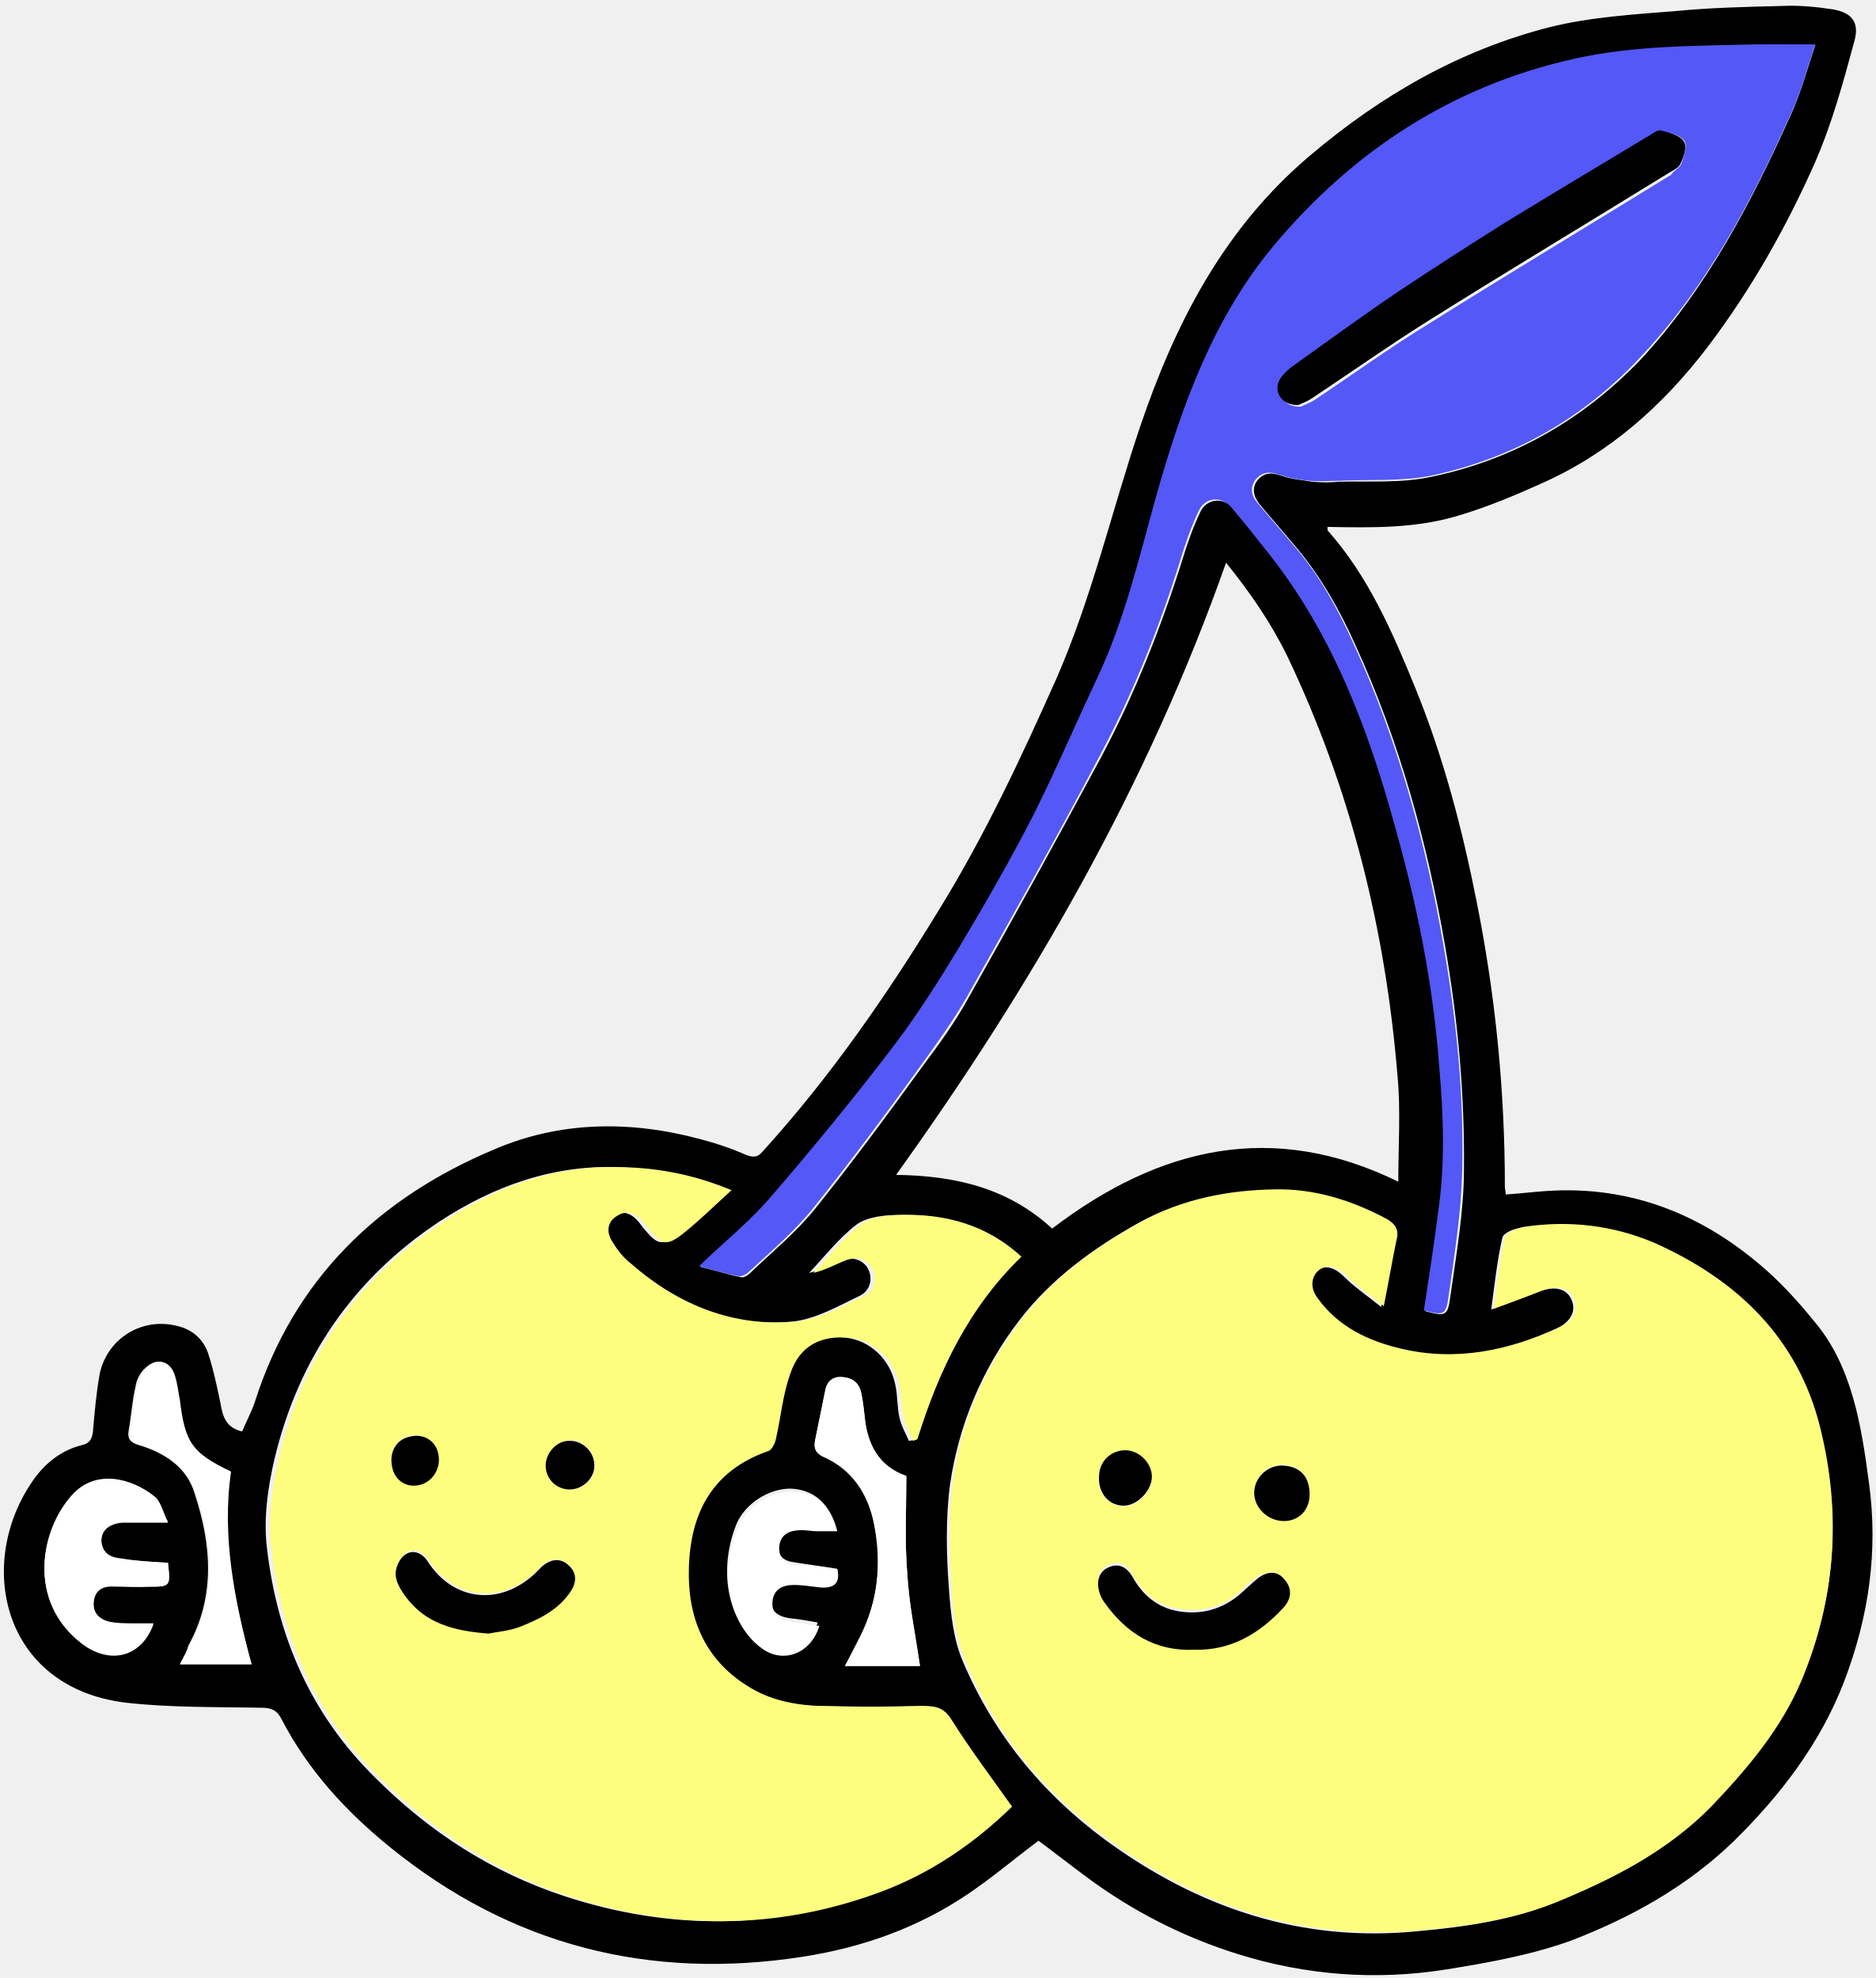
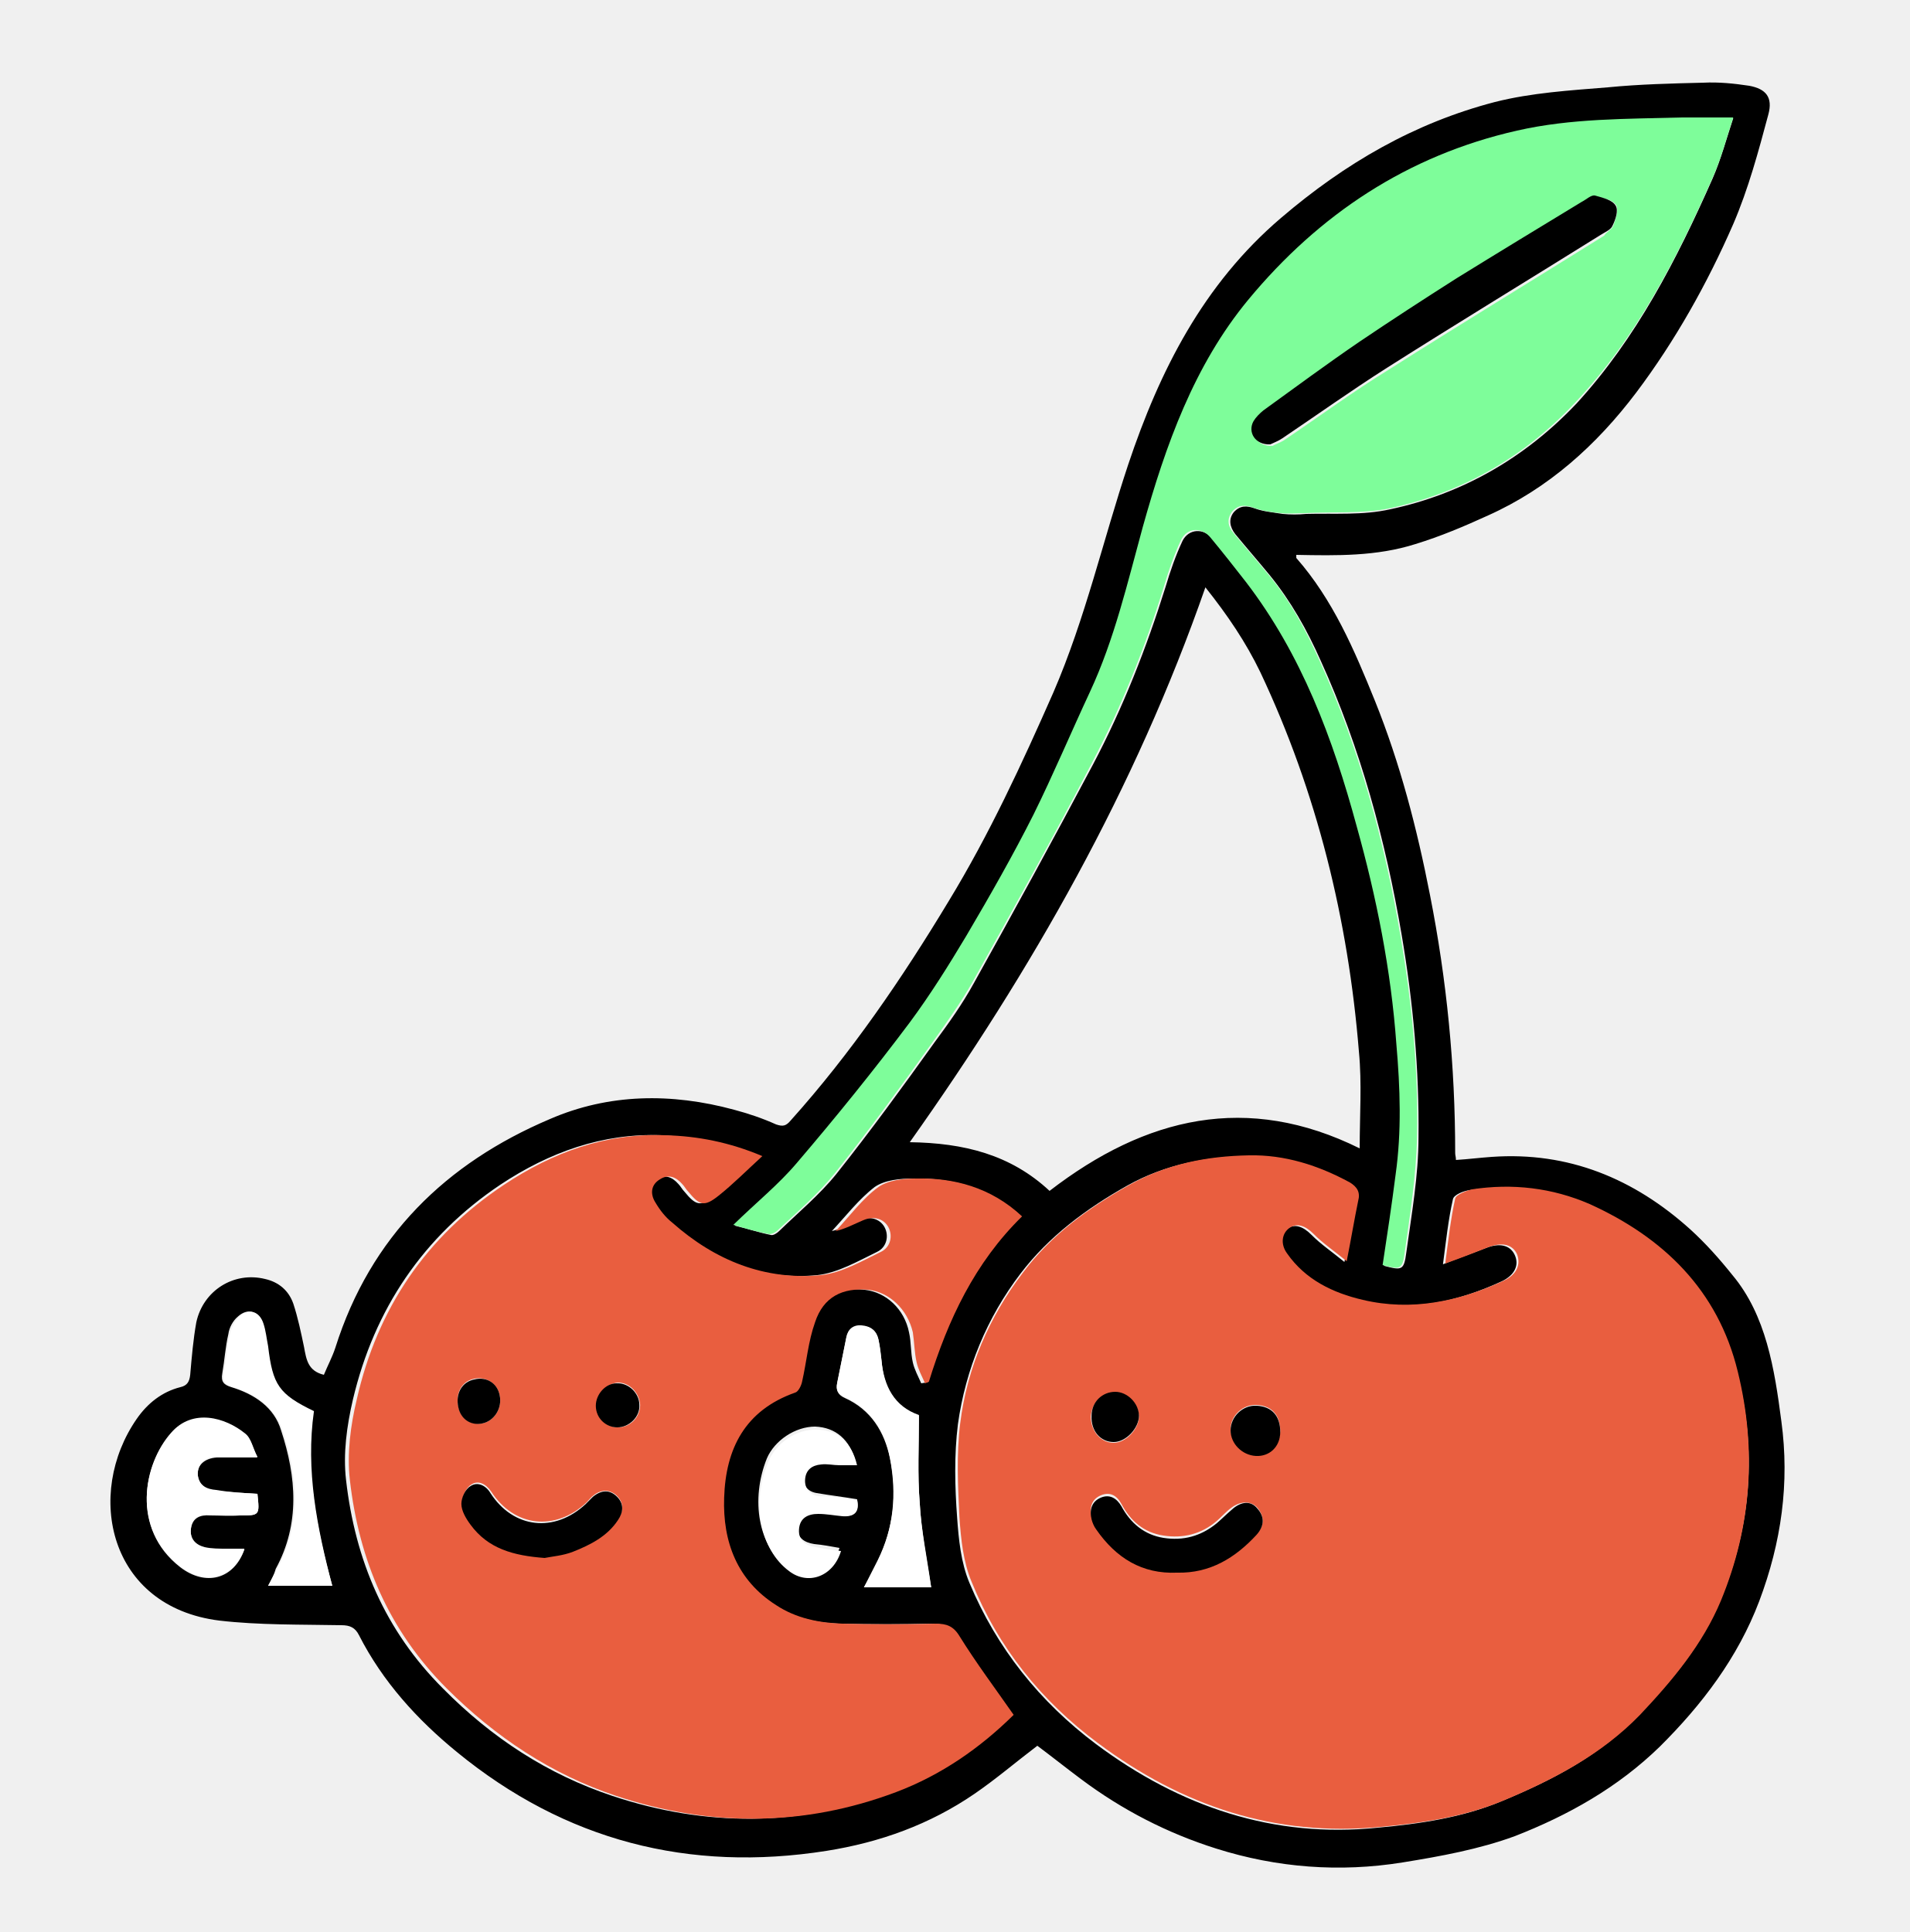
- <svg xmlns="http://www.w3.org/2000/svg" width="110" height="116" viewBox="0 0 110 116" fill="none">
-   <path d="M109.6 86.95C110.15 90.95 109.6 94.8 108.15 98.6C106.75 102.25 104.4 105.3 101.65 108C98.9 110.65 95.65 112.45 92.15 113.8C89.8 114.65 87.3 115.1 84.8 115.5C80.7 116.15 76.6 115.85 72.6 114.6C69.4 113.6 66.45 112.1 63.75 110.1C62.8 109.4 61.85 108.65 60.9 107.95C59.5 109 58.2 110.1 56.8 111.05C53.85 113.05 50.6 114.2 47.1 114.75C38.1 116.15 30 114.1 22.9 108.35C20.3 106.25 18.05 103.8 16.5 100.8C16.25 100.3 15.9 100.15 15.35 100.15C12.7 100.1 9.95 100.15 7.35 99.85C0.1 98.95 -1.45 91.65 1.95 86.8C2.65 85.8 3.6 85.05 4.8 84.75C5.25 84.65 5.4 84.4 5.45 83.95C5.55 82.8 5.65 81.65 5.85 80.55C6.3 78.5 8.3 77.25 10.35 77.75C11.25 77.95 11.9 78.5 12.2 79.35C12.5 80.25 12.7 81.2 12.9 82.15C13.05 82.95 13.15 83.7 14.2 83.95C14.45 83.35 14.75 82.8 14.95 82.2C17.25 75 22.2 70.25 29 67.4C32.85 65.75 36.95 65.7 41.05 66.8C42 67.05 42.9 67.35 43.8 67.75C44.25 67.9 44.45 67.85 44.75 67.5C48.7 63.15 52.05 58.3 55.1 53.3C57.75 49 59.9 44.4 61.95 39.8C64.05 35 65.2 29.95 66.85 25.05C68.9 19 71.75 13.4 76.85 9.1C81.05 5.55 85.6 2.95 90.85 1.6C93.25 1 95.75 0.85 98.25 0.65C100.3 0.45 102.4 0.4 104.5 0.35C105.5 0.3 106.5 0.4 107.5 0.55C108.6 0.75 109.05 1.3 108.75 2.4C108.1 4.8 107.45 7.2 106.45 9.5C104.75 13.35 102.65 17.05 100.1 20.4C97.5 23.8 94.35 26.6 90.4 28.35C88.85 29.05 87.3 29.7 85.65 30.2C83.1 31 80.5 30.95 77.85 30.9C77.85 30.95 77.85 31.05 77.85 31.1C80.25 33.8 81.65 37.05 83 40.35C84.65 44.4 85.75 48.6 86.6 52.9C87.7 58.4 88.25 63.95 88.25 69.6C88.25 69.75 88.3 69.85 88.3 70.05C89.1 70 89.9 69.9 90.65 69.85C95.65 69.5 99.95 71.25 103.65 74.55C104.65 75.45 105.55 76.45 106.4 77.5C108.6 80.1 109.15 83.55 109.6 86.95ZM105.6 98.55C107.65 93.75 108 88.8 106.7 83.75C105.4 78.45 101.8 75.05 96.9 72.95C94.4 71.9 91.85 71.6 89.2 72C88.8 72.05 88.15 72.3 88.1 72.6C87.8 73.9 87.65 75.3 87.45 76.8C88.45 76.4 89.35 76.1 90.25 75.75C91.15 75.4 91.85 75.55 92.15 76.2C92.45 76.85 92.15 77.5 91.3 77.9C88.35 79.25 85.3 79.9 82.05 79.15C80.1 78.7 78.3 77.85 77.1 76.15C76.65 75.5 76.75 74.85 77.25 74.5C77.75 74.15 78.3 74.35 78.85 74.9C79.45 75.5 80.2 76 81 76.65C81.3 75.15 81.55 73.95 81.75 72.75C81.85 72.2 81.7 71.85 81.2 71.55C79.15 70.45 76.95 69.75 74.6 69.8C71.9 69.85 69.25 70.35 66.8 71.7C64.1 73.2 61.65 75 59.8 77.4C57.6 80.25 56.2 83.6 55.7 87.15C55.45 89.15 55.5 91.2 55.65 93.2C55.75 94.6 55.9 96.1 56.45 97.4C58.25 101.65 61.05 105.1 64.75 107.85C70.25 111.9 76.35 113.95 83.2 113.25C85.95 113 88.7 112.6 91.25 111.55C94.55 110.2 97.7 108.6 100.2 106C102.45 103.75 104.4 101.4 105.6 98.55ZM105.1 6.55C105.65 5.3 106 4 106.45 2.65C105.25 2.65 104.2 2.6 103.15 2.65C99.55 2.8 95.95 2.75 92.4 3.5C85.25 5.1 79.45 8.9 74.8 14.45C71.25 18.7 69.4 23.9 67.9 29.15C66.9 32.75 66.05 36.4 64.45 39.8C63.2 42.45 62.1 45.15 60.75 47.75C59.4 50.4 57.9 53.05 56.35 55.6C55.2 57.55 54 59.45 52.65 61.2C50.25 64.3 47.8 67.35 45.25 70.3C44.05 71.7 42.55 72.9 41.1 74.3C41.95 74.5 42.7 74.75 43.45 74.9C43.6 74.95 43.85 74.8 44 74.65C45.25 73.45 46.65 72.3 47.75 70.95C50 68.15 52.1 65.3 54.2 62.4C55.1 61.2 56 59.95 56.75 58.6C59.4 53.9 62 49.2 64.55 44.45C66.5 40.8 68.05 36.9 69.3 32.95C69.6 31.95 69.95 30.95 70.4 30C70.8 29.2 71.8 29.15 72.35 29.85C73.1 30.8 73.9 31.75 74.65 32.7C78.3 37.4 80.35 42.85 81.9 48.5C83.15 53.1 84.15 57.8 84.5 62.6C84.7 65.4 84.8 68.2 84.45 71.05C84.2 73 83.9 74.95 83.6 76.9C84.75 77.2 84.9 77.2 85.05 76.05C85.4 73.55 85.85 71.05 85.85 68.6C85.9 64.2 85.5 59.85 84.75 55.5C83.7 49.4 82.05 43.4 79.45 37.75C78.55 35.75 77.5 33.9 76.1 32.2C75.35 31.3 74.6 30.45 73.85 29.55C73.5 29.1 73.4 28.6 73.75 28.15C74.15 27.7 74.6 27.7 75.15 27.9C75.7 28.1 76.35 28.15 76.95 28.25C77.45 28.3 78 28.3 78.5 28.25C80.35 28.2 82.2 28.35 84 27.95C88.75 26.95 92.85 24.6 96.2 21.1C100.1 16.9 102.75 11.8 105.1 6.55ZM82 69.3C82 67.15 82.15 65.1 81.95 63.05C81.25 54.5 79.2 46.25 75.5 38.5C74.55 36.55 73.35 34.8 71.9 33C67.3 46.05 60.55 57.75 52.55 68.9C56.1 68.95 59.15 69.7 61.7 72.05C68 67.25 74.65 65.7 82 69.3ZM53.75 84.4C55 80.4 56.75 76.65 59.85 73.7C57.8 71.85 55.35 71.2 52.75 71.25C51.9 71.25 50.9 71.35 50.25 71.8C49.2 72.6 48.35 73.7 47.45 74.65C48.1 74.5 48.65 74.2 49.25 73.95C49.9 73.65 50.6 73.85 50.9 74.4C51.2 74.95 51.05 75.7 50.4 76C49.15 76.6 47.85 77.35 46.5 77.5C42.8 77.85 39.55 76.55 36.75 74.1C36.35 73.75 35.95 73.3 35.65 72.8C35.3 72.25 35.35 71.7 35.95 71.3C36.5 70.95 37 71.15 37.4 71.6C37.55 71.75 37.65 71.95 37.8 72.1C38.55 73 38.85 73.1 39.8 72.35C40.75 71.6 41.6 70.75 42.65 69.8C40.5 68.95 38.4 68.55 36.3 68.45C32.45 68.3 28.95 69.55 25.75 71.65C20.7 75 17.5 79.7 16.1 85.55C15.7 87.25 15.45 89.05 15.65 90.75C16.25 95.95 18.2 100.5 22 104.25C25.2 107.45 28.85 109.8 33.1 111.2C39.2 113.2 45.35 113.2 51.4 110.95C54.35 109.85 56.9 108.1 59.1 105.95C57.9 104.25 56.65 102.6 55.55 100.85C55.15 100.2 54.7 100.05 54 100.05C51.95 100.1 49.95 100.1 47.9 100.05C46.4 100 44.9 99.65 43.55 98.85C41 97.25 40.1 94.75 40.15 91.9C40.25 88.75 41.5 86.25 44.8 85.1C45 85.05 45.2 84.65 45.25 84.4C45.55 83.1 45.65 81.8 46.1 80.55C46.7 78.9 47.95 78.25 49.6 78.45C51 78.6 52.2 79.7 52.5 81.2C52.65 81.85 52.6 82.5 52.75 83.15C52.85 83.6 53.1 84.05 53.3 84.5C53.6 84.45 53.7 84.45 53.75 84.4ZM49.55 97.7H53.95C53.7 95.85 53.3 94.05 53.2 92.25C53.05 90.45 53.15 88.6 53.15 86.6C51.5 86.05 50.85 84.75 50.7 83.05C50.65 82.6 50.6 82.15 50.5 81.7C50.4 81.1 50 80.8 49.4 80.8C48.85 80.75 48.5 81.05 48.4 81.55C48.2 82.5 48 83.5 47.8 84.5C47.7 84.95 47.85 85.25 48.3 85.45C50 86.2 50.9 87.65 51.25 89.35C51.7 91.65 51.5 93.9 50.45 96C50.2 96.55 49.9 97.1 49.55 97.7ZM48.15 93.05C48.9 93.15 49.3 92.85 49.1 92C48.2 91.85 47.35 91.75 46.45 91.6C45.85 91.5 45.55 91.1 45.6 90.5C45.65 89.9 46.05 89.6 46.65 89.55C47.05 89.5 47.45 89.6 47.85 89.6C48.25 89.6 48.6 89.6 49 89.6C48.65 88.15 47.7 87.35 46.35 87.3C45.05 87.3 43.7 88.2 43.2 89.35C42.1 92.05 42.65 95.05 44.55 96.45C45.8 97.4 47.45 96.8 47.95 95.15C47.4 95.05 46.85 94.95 46.3 94.9C45.65 94.8 45.15 94.5 45.2 93.75C45.25 93 45.8 92.75 46.45 92.75C47.1 92.9 47.6 93 48.15 93.05ZM10.55 97.6H14.75C13.7 93.85 13 90.15 13.45 86.3C11.15 85.15 10.75 84.6 10.45 82.1C10.4 81.6 10.3 81.15 10.15 80.65C9.9 79.8 9.2 79.6 8.55 80.2C8.25 80.45 8 80.9 7.95 81.3C7.75 82.15 7.7 83 7.55 83.85C7.45 84.4 7.65 84.6 8.15 84.75C9.65 85.2 10.95 86.05 11.4 87.55C12.4 90.55 12.65 93.6 11.05 96.5C10.95 96.85 10.8 97.15 10.55 97.6ZM8.7 93.05C10 93.05 10 93.05 9.85 91.65C8.95 91.6 8.05 91.55 7.15 91.45C6.55 91.4 6.05 91.15 5.95 90.5C5.85 89.85 6.35 89.35 7.2 89.3C8 89.3 8.85 89.3 9.85 89.3C9.55 88.75 9.45 88.1 9.05 87.8C7.75 86.75 5.65 86.2 4.2 87.75C2.4 89.75 1.55 93.9 4.8 96.4C6.45 97.65 8.3 97.2 9 95.25C8.6 95.25 8.2 95.25 7.85 95.25C7.35 95.25 6.85 95.25 6.4 95.15C5.8 95 5.4 94.6 5.5 93.9C5.6 93.2 6.1 93 6.75 93.05C7.4 93.05 8.05 93.1 8.7 93.05Z" fill="black" />
-   <path d="M106.75 83.75C108 88.8 107.65 93.75 105.65 98.55C104.45 101.4 102.45 103.75 100.35 105.95C97.8 108.55 94.65 110.15 91.4 111.5C88.85 112.55 86.1 112.95 83.35 113.2C76.45 113.85 70.4 111.85 64.9 107.8C61.15 105.05 58.35 101.6 56.6 97.35C56.05 96.05 55.9 94.6 55.8 93.15C55.7 91.15 55.6 89.1 55.85 87.1C56.3 83.5 57.75 80.2 59.95 77.35C61.8 74.9 64.25 73.15 66.95 71.65C69.4 70.3 72 69.8 74.75 69.75C77.1 69.7 79.3 70.4 81.35 71.5C81.85 71.8 82.05 72.15 81.9 72.7C81.65 73.9 81.45 75.1 81.15 76.6C80.35 75.95 79.6 75.45 79 74.85C78.45 74.3 77.9 74.1 77.4 74.45C76.9 74.8 76.8 75.5 77.25 76.1C78.45 77.8 80.25 78.65 82.2 79.1C85.4 79.85 88.5 79.2 91.45 77.85C92.3 77.45 92.55 76.8 92.3 76.15C92 75.5 91.3 75.35 90.4 75.7C89.5 76.05 88.6 76.4 87.6 76.75C87.8 75.25 87.95 73.9 88.25 72.55C88.3 72.3 88.95 72.05 89.35 71.95C92 71.55 94.6 71.85 97.05 72.9C101.85 75.05 105.45 78.45 106.75 83.75ZM76.8 87.6C76.8 86.55 76.25 85.95 75.25 85.9C74.35 85.85 73.55 86.6 73.55 87.45C73.55 88.3 74.35 89.1 75.2 89.1C76.1 89.2 76.75 88.55 76.8 87.6ZM75.25 94.25C75.75 93.75 75.8 93.15 75.3 92.55C74.9 92.1 74.2 92.1 73.6 92.55C73.25 92.8 72.95 93.15 72.65 93.4C71.65 94.25 70.45 94.55 69.15 94.35C67.85 94.15 67 93.4 66.4 92.3C66.1 91.75 65.65 91.5 65.05 91.75C64.45 92 64.3 92.55 64.45 93.15C64.5 93.4 64.6 93.6 64.75 93.8C66 95.7 67.75 96.75 70.05 96.6C72.2 96.75 73.9 95.75 75.25 94.25ZM65.9 88.35C66.7 88.35 67.55 87.45 67.55 86.65C67.55 85.85 66.8 85.1 65.95 85.1C65.1 85.1 64.45 85.8 64.4 86.65C64.4 87.6 65.05 88.35 65.9 88.35Z" fill="#FDFD7E" />
-   <path d="M106.45 2.6C106 3.95 105.65 5.3 105.1 6.5C102.75 11.75 100.1 16.85 96.1 21.05C92.75 24.6 88.65 26.9 83.9 27.9C82.15 28.25 80.25 28.1 78.4 28.2C77.9 28.2 77.35 28.25 76.85 28.2C76.25 28.15 75.65 28.05 75.05 27.85C74.5 27.65 74.05 27.65 73.65 28.1C73.3 28.55 73.35 29.05 73.75 29.5C74.5 30.4 75.25 31.25 76 32.15C77.4 33.8 78.45 35.7 79.35 37.7C81.95 43.35 83.6 49.35 84.65 55.45C85.4 59.75 85.85 64.15 85.75 68.55C85.7 71.05 85.3 73.55 84.95 76C84.8 77.15 84.65 77.15 83.5 76.85C83.8 74.9 84.1 72.95 84.35 71C84.75 68.2 84.65 65.4 84.4 62.55C84.05 57.75 83.1 53.05 81.8 48.45C80.25 42.8 78.2 37.35 74.55 32.65C73.8 31.7 73.05 30.75 72.25 29.8C71.7 29.1 70.7 29.1 70.3 29.95C69.85 30.9 69.5 31.9 69.2 32.9C67.95 36.9 66.4 40.75 64.45 44.4C61.95 49.15 59.3 53.85 56.65 58.55C55.9 59.85 55 61.1 54.1 62.35C52 65.25 49.9 68.1 47.65 70.9C46.55 72.25 45.2 73.4 43.9 74.6C43.75 74.75 43.5 74.85 43.35 74.85C42.6 74.7 41.85 74.5 41 74.25C42.5 72.8 43.95 71.65 45.15 70.25C47.7 67.3 50.2 64.25 52.55 61.15C53.9 59.35 55.1 57.45 56.25 55.55C57.8 52.95 59.3 50.35 60.65 47.7C61.95 45.1 63.1 42.4 64.35 39.75C65.95 36.35 66.8 32.7 67.8 29.1C69.3 23.8 71.15 18.65 74.7 14.4C79.35 8.85 85.15 5.05 92.3 3.45C95.85 2.65 99.45 2.7 103.05 2.6C104.2 2.6 105.25 2.6 106.45 2.6ZM98.6 9.6C98.75 9.2 98.95 8.6 98.8 8.3C98.6 7.95 98 7.8 97.55 7.75C97.3 7.7 96.95 7.95 96.7 8.15C93.95 9.8 91.2 11.4 88.5 13.1C86.35 14.4 84.25 15.8 82.15 17.2C80 18.65 77.95 20.15 75.85 21.65C75.6 21.85 75.35 22.05 75.2 22.35C74.8 23.1 75.3 23.9 76.3 23.85C76.45 23.75 76.8 23.65 77.1 23.45C79.35 21.95 81.55 20.35 83.85 18.95C88.55 16 93.3 13.15 98 10.25C98.15 10 98.5 9.85 98.6 9.6Z" fill="#5358F6" />
-   <path d="M98.75 8.3C98.95 8.6 98.75 9.2 98.55 9.6C98.45 9.85 98.1 10 97.85 10.15C93.15 13.05 88.4 15.9 83.7 18.85C81.4 20.3 79.2 21.85 76.95 23.35C76.65 23.55 76.35 23.65 76.15 23.75C75.15 23.8 74.65 22.95 75.05 22.25C75.2 22 75.45 21.75 75.7 21.55C77.8 20.05 79.85 18.55 82 17.1C84.1 15.7 86.2 14.35 88.35 13C91.05 11.35 93.8 9.7 96.55 8.05C96.85 7.9 97.15 7.6 97.4 7.65C97.95 7.8 98.55 7.95 98.75 8.3Z" fill="black" />
-   <path d="M75.25 85.95C76.25 86 76.8 86.6 76.8 87.65C76.8 88.6 76.1 89.25 75.2 89.2C74.3 89.15 73.55 88.4 73.55 87.55C73.55 86.65 74.35 85.9 75.25 85.95Z" fill="black" />
-   <path d="M75.3 92.6C75.8 93.15 75.75 93.75 75.25 94.3C73.85 95.8 72.2 96.8 70.05 96.75C67.75 96.85 66.05 95.8 64.75 93.95C64.6 93.75 64.5 93.5 64.45 93.3C64.3 92.7 64.45 92.15 65.05 91.9C65.65 91.65 66.1 91.95 66.4 92.45C67 93.55 67.9 94.3 69.15 94.5C70.45 94.7 71.6 94.4 72.65 93.55C73 93.25 73.3 92.95 73.6 92.7C74.25 92.1 74.9 92.1 75.3 92.6Z" fill="black" />
-   <path d="M67.55 86.6C67.55 87.4 66.7 88.3 65.9 88.3C65.05 88.3 64.4 87.6 64.45 86.6C64.45 85.7 65.15 85.05 66 85.05C66.8 85.05 67.55 85.8 67.55 86.6Z" fill="black" />
-   <path d="M59.9 73.7C56.8 76.7 55.05 80.4 53.8 84.4C53.7 84.45 53.65 84.45 53.55 84.5C53.35 84.05 53.1 83.6 53 83.15C52.85 82.5 52.85 81.85 52.75 81.2C52.4 79.7 51.2 78.6 49.85 78.45C48.15 78.3 46.9 78.9 46.35 80.55C45.9 81.8 45.8 83.1 45.5 84.4C45.45 84.65 45.25 85.05 45.05 85.1C41.75 86.25 40.5 88.75 40.4 91.9C40.3 94.75 41.25 97.25 43.8 98.85C45.1 99.7 46.6 100 48.15 100.05C50.2 100.1 52.2 100.1 54.25 100.05C54.95 100.05 55.4 100.2 55.8 100.85C56.9 102.6 58.15 104.25 59.35 105.95C57.15 108.1 54.6 109.85 51.65 110.95C45.6 113.2 39.45 113.2 33.35 111.2C29.1 109.8 25.45 107.4 22.25 104.25C18.45 100.5 16.5 95.95 15.9 90.75C15.7 89.05 15.95 87.2 16.35 85.55C17.7 79.65 20.9 75 26 71.65C29.2 69.55 32.65 68.3 36.55 68.45C38.65 68.5 40.75 68.9 42.9 69.8C41.85 70.75 41 71.6 40.05 72.35C39.1 73.1 38.8 73 38.05 72.1C37.9 71.95 37.8 71.75 37.65 71.6C37.25 71.15 36.75 70.95 36.2 71.3C35.6 71.65 35.55 72.25 35.9 72.8C36.2 73.3 36.55 73.75 37 74.1C39.8 76.55 43.05 77.85 46.75 77.5C48.1 77.35 49.4 76.6 50.65 76C51.3 75.7 51.45 74.95 51.15 74.4C50.85 73.85 50.2 73.65 49.5 73.95C48.9 74.2 48.35 74.5 47.7 74.65C48.6 73.7 49.45 72.55 50.5 71.8C51.15 71.35 52.15 71.25 53 71.25C55.4 71.2 57.85 71.8 59.9 73.7ZM33.45 87.35C34.25 87.35 34.9 86.7 34.9 85.9C34.85 85.1 34.2 84.45 33.45 84.45C32.75 84.5 32.1 85.15 32.1 85.9C32.05 86.7 32.65 87.35 33.45 87.35ZM33.45 93.3C33.8 92.8 33.85 92.25 33.4 91.8C32.95 91.35 32.35 91.35 31.85 91.75C31.7 91.85 31.55 92.05 31.4 92.2C29.35 94.1 26.65 93.8 25.15 91.5C24.8 91 24.3 90.75 23.85 91.05C23.5 91.25 23.25 91.85 23.25 92.2C23.25 92.65 23.6 93.15 23.85 93.55C25 95.1 26.65 95.55 28.7 95.7C29.15 95.6 29.9 95.55 30.55 95.3C31.65 94.95 32.75 94.35 33.45 93.3ZM24.55 87.1C25.35 86.95 25.9 86.1 25.7 85.25C25.55 84.5 24.8 84.05 24.05 84.2C23.25 84.35 22.8 85.1 23 86C23.15 86.8 23.8 87.2 24.55 87.1Z" fill="#FDFD7E" />
-   <path d="M53.95 97.7H49.55C49.85 97.1 50.15 96.55 50.45 95.95C51.5 93.85 51.75 91.6 51.25 89.3C50.9 87.55 50 86.15 48.3 85.4C47.85 85.2 47.7 84.95 47.8 84.45C48 83.5 48.2 82.5 48.4 81.5C48.5 81 48.85 80.7 49.4 80.75C50 80.8 50.35 81.1 50.5 81.65C50.6 82.1 50.65 82.55 50.7 83C50.85 84.7 51.55 86 53.15 86.55C53.15 88.5 53.05 90.35 53.2 92.2C53.3 94.05 53.65 95.85 53.95 97.7Z" fill="white" />
-   <path d="M49.1 92.05C49.25 92.85 48.9 93.15 48.15 93.1C47.6 93.05 47.1 92.95 46.55 92.95C45.9 92.95 45.35 93.2 45.3 93.95C45.25 94.7 45.75 95 46.4 95.1C46.95 95.2 47.5 95.3 48.05 95.35C47.55 97 45.9 97.6 44.65 96.65C42.75 95.25 42.15 92.25 43.3 89.55C43.8 88.35 45.15 87.45 46.45 87.5C47.8 87.5 48.75 88.3 49.1 89.8C48.7 89.8 48.3 89.8 47.95 89.8C47.55 89.8 47.15 89.7 46.75 89.75C46.15 89.8 45.75 90.1 45.7 90.7C45.65 91.3 46 91.7 46.55 91.8C47.35 91.8 48.25 91.9 49.1 92.05Z" fill="white" />
-   <path d="M34.85 85.9C34.9 86.65 34.2 87.35 33.4 87.35C32.65 87.35 32 86.75 32 85.95C32 85.2 32.65 84.5 33.35 84.5C34.15 84.45 34.85 85.15 34.85 85.9Z" fill="black" />
-   <path d="M33.4 91.85C33.85 92.3 33.8 92.85 33.45 93.35C32.75 94.4 31.65 94.95 30.5 95.4C29.85 95.65 29.15 95.7 28.65 95.8C26.6 95.65 24.95 95.2 23.8 93.65C23.5 93.25 23.2 92.75 23.2 92.3C23.2 91.9 23.45 91.35 23.8 91.15C24.25 90.85 24.8 91.1 25.1 91.6C26.6 93.9 29.3 94.2 31.35 92.3C31.5 92.15 31.65 92 31.8 91.85C32.35 91.4 32.9 91.35 33.4 91.85Z" fill="black" />
-   <path d="M25.7 85.25C25.9 86.1 25.35 86.95 24.55 87.1C23.8 87.25 23.15 86.8 23 86.05C22.8 85.15 23.25 84.4 24.05 84.25C24.85 84.05 25.55 84.5 25.7 85.25Z" fill="black" />
-   <path d="M14.75 97.6H10.55C10.75 97.2 10.95 96.85 11.15 96.5C12.75 93.55 12.5 90.55 11.5 87.55C11 86.05 9.75 85.2 8.25 84.75C7.75 84.6 7.55 84.35 7.65 83.85C7.8 83 7.85 82.15 8.05 81.3C8.15 80.9 8.35 80.5 8.65 80.2C9.3 79.6 10 79.85 10.25 80.65C10.4 81.1 10.45 81.6 10.55 82.1C10.85 84.6 11.25 85.2 13.55 86.3C13 90.1 13.75 93.85 14.75 97.6Z" fill="white" />
-   <path d="M9.85 91.65C10 93.05 10 93.05 8.7 93.05C8.05 93.05 7.4 93.05 6.75 93C6.1 92.95 5.6 93.15 5.5 93.85C5.4 94.55 5.8 94.95 6.4 95.1C6.85 95.2 7.35 95.2 7.85 95.2C8.2 95.2 8.6 95.2 9 95.2C8.3 97.15 6.45 97.6 4.8 96.35C1.55 93.85 2.4 89.7 4.2 87.7C5.6 86.1 7.75 86.7 9.05 87.75C9.45 88.05 9.55 88.7 9.85 89.25C8.85 89.25 8 89.25 7.2 89.25C6.4 89.25 5.9 89.75 5.95 90.45C6.05 91.15 6.55 91.35 7.15 91.4C8.05 91.55 8.95 91.6 9.85 91.65Z" fill="white" />
+ <svg xmlns="http://www.w3.org/2000/svg" width="588" height="595" viewBox="0 0 588 595" fill="none">
+   <path d="M548.486 437.682C551.074 456.722 548.486 475.048 541.666 493.136C535.08 510.51 524.026 525.028 511.09 537.88C498.154 550.494 482.866 559.062 466.402 565.488C455.347 569.534 443.587 571.676 431.827 573.58C412.541 576.674 393.254 575.246 374.438 569.296C359.386 564.536 345.509 557.396 332.808 547.876C328.339 544.544 323.87 540.974 319.402 537.642C312.816 542.64 306.701 547.876 300.115 552.398C286.238 561.918 270.95 567.392 254.486 570.01C212.15 576.674 174.048 566.916 140.65 539.546C128.419 529.55 117.835 517.888 110.544 503.608C109.368 501.228 107.722 500.514 105.134 500.514C92.669 500.276 79.733 500.514 67.502 499.086C33.398 494.802 26.107 460.054 42.101 436.968C45.394 432.208 49.862 428.638 55.507 427.21C57.624 426.734 58.33 425.544 58.565 423.402C59.035 417.928 59.506 412.454 60.446 407.218C62.563 397.46 71.971 391.51 81.614 393.89C85.848 394.842 88.906 397.46 90.317 401.506C91.728 405.79 92.669 410.312 93.61 414.834C94.315 418.642 94.786 422.212 99.725 423.402C100.901 420.546 102.312 417.928 103.253 415.072C114.072 380.8 137.357 358.19 169.344 344.624C187.454 336.77 206.741 336.532 226.027 341.768C230.496 342.958 234.73 344.386 238.963 346.29C241.08 347.004 242.021 346.766 243.432 345.1C262.013 324.394 277.771 301.308 292.118 277.508C304.584 257.04 314.698 235.144 324.341 213.248C334.219 190.4 339.629 166.362 347.39 143.038C357.034 114.24 370.44 87.584 394.43 67.116C414.187 50.218 435.59 37.842 460.286 31.416C471.576 28.56 483.336 27.846 495.096 26.894C504.739 25.942 514.618 25.704 524.496 25.466C529.2 25.228 533.904 25.704 538.608 26.418C543.782 27.37 545.899 29.988 544.488 35.224C541.43 46.648 538.373 58.072 533.669 69.02C525.672 87.346 515.794 104.958 503.798 120.904C491.568 137.088 476.75 150.416 458.17 158.746C450.878 162.078 443.587 165.172 435.826 167.552C423.83 171.36 411.6 171.122 399.134 170.884C399.134 171.122 399.134 171.598 399.134 171.836C410.424 184.688 417.01 200.158 423.36 215.866C431.122 235.144 436.296 255.136 440.294 275.604C445.469 301.784 448.056 328.202 448.056 355.096C448.056 355.81 448.291 356.286 448.291 357.238C452.054 357 455.818 356.524 459.346 356.286C482.866 354.62 503.093 362.95 520.498 378.658C525.202 382.942 529.435 387.702 533.434 392.7C543.782 405.076 546.37 421.498 548.486 437.682ZM529.67 492.898C539.314 470.05 540.96 446.488 534.845 422.45C528.73 397.222 511.795 381.038 488.746 371.042C476.986 366.044 464.99 364.616 452.525 366.52C450.643 366.758 447.586 367.948 447.35 369.376C445.939 375.564 445.234 382.228 444.293 389.368C448.997 387.464 453.23 386.036 457.464 384.37C461.698 382.704 464.99 383.418 466.402 386.512C467.813 389.606 466.402 392.7 462.403 394.604C448.526 401.03 434.179 404.124 418.891 400.554C409.718 398.412 401.251 394.366 395.606 386.274C393.49 383.18 393.96 380.086 396.312 378.42C398.664 376.754 401.251 377.706 403.838 380.324C406.661 383.18 410.189 385.56 413.952 388.654C415.363 381.514 416.539 375.802 417.48 370.09C417.95 367.472 417.245 365.806 414.893 364.378C405.25 359.142 394.901 355.81 383.846 356.048C371.146 356.286 358.68 358.666 347.155 365.092C334.454 372.232 322.93 380.8 314.227 392.224C303.878 405.79 297.293 421.736 294.941 438.634C293.765 448.154 294 457.912 294.706 467.432C295.176 474.096 295.882 481.236 298.469 487.424C306.936 507.654 320.107 524.076 337.512 537.166C363.384 556.444 392.078 566.202 424.301 562.87C437.237 561.68 450.173 559.776 462.168 554.778C477.691 548.352 492.509 540.736 504.269 528.36C514.853 517.65 524.026 506.464 529.67 492.898ZM527.318 54.978C529.906 49.028 531.552 42.84 533.669 36.414C528.024 36.414 523.085 36.176 518.146 36.414C501.211 37.128 484.277 36.89 467.578 40.46C433.944 48.076 406.661 66.164 384.787 92.582C368.088 112.812 359.386 137.564 352.33 162.554C347.626 179.69 343.627 197.064 336.101 213.248C330.221 225.862 325.046 238.714 318.696 251.09C312.346 263.704 305.29 276.318 297.998 288.456C292.589 297.738 286.944 306.782 280.594 315.112C269.304 329.868 257.779 344.386 245.784 358.428C240.139 365.092 233.083 370.804 226.262 377.468C230.261 378.42 233.789 379.61 237.317 380.324C238.022 380.562 239.198 379.848 239.904 379.134C245.784 373.422 252.37 367.948 257.544 361.522C268.128 348.194 278.006 334.628 287.885 320.824C292.118 315.112 296.352 309.162 299.88 302.736C312.346 280.364 324.576 257.992 336.571 235.382C345.744 218.008 353.035 199.444 358.915 180.642C360.326 175.882 361.973 171.122 364.09 166.6C365.971 162.792 370.675 162.554 373.262 165.886C376.79 170.408 380.554 174.93 384.082 179.452C401.251 201.824 410.894 227.766 418.186 254.66C424.066 276.556 428.77 298.928 430.416 321.776C431.357 335.104 431.827 348.432 430.181 361.998C429.005 371.28 427.594 380.562 426.182 389.844C431.592 391.272 432.298 391.272 433.003 385.798C434.65 373.898 436.766 361.998 436.766 350.336C437.002 329.392 435.12 308.686 431.592 287.98C426.653 258.944 418.891 230.384 406.661 203.49C402.427 193.97 397.488 185.164 390.902 177.072C387.374 172.788 383.846 168.742 380.318 164.458C378.672 162.316 378.202 159.936 379.848 157.794C381.73 155.652 383.846 155.652 386.434 156.604C389.021 157.556 392.078 157.794 394.901 158.27C397.253 158.508 399.84 158.508 402.192 158.27C410.894 158.032 419.597 158.746 428.064 156.842C450.408 152.082 469.694 140.896 485.453 124.236C503.798 104.244 516.264 79.968 527.318 54.978ZM418.656 353.668C418.656 343.434 419.362 333.676 418.421 323.918C415.128 283.22 405.485 243.95 388.08 207.06C383.611 197.778 377.966 189.448 371.146 180.88C349.507 242.998 317.755 298.69 280.123 351.764C296.822 352.002 311.17 355.572 323.165 366.758C352.8 343.91 384.082 336.532 418.656 353.668ZM285.768 425.544C291.648 406.504 299.88 388.654 314.462 374.612C304.819 365.806 293.294 362.712 281.064 362.95C277.066 362.95 272.362 363.426 269.304 365.568C264.365 369.376 260.366 374.612 256.133 379.134C259.19 378.42 261.778 376.992 264.6 375.802C267.658 374.374 270.95 375.326 272.362 377.944C273.773 380.562 273.067 384.132 270.01 385.56C264.13 388.416 258.014 391.986 251.664 392.7C234.259 394.366 218.971 388.178 205.8 376.516C203.918 374.85 202.037 372.708 200.626 370.328C198.979 367.71 199.214 365.092 202.037 363.188C204.624 361.522 206.976 362.474 208.858 364.616C209.563 365.33 210.034 366.282 210.739 366.996C214.267 371.28 215.678 371.756 220.147 368.186C224.616 364.616 228.614 360.57 233.554 356.048C223.44 352.002 213.562 350.098 203.683 349.622C185.573 348.908 169.109 354.858 154.056 364.854C130.301 380.8 115.248 403.172 108.662 431.018C106.781 439.11 105.605 447.678 106.546 455.77C109.368 480.522 118.541 502.18 136.416 520.03C151.469 535.262 168.638 546.448 188.63 553.112C217.325 562.632 246.254 562.632 274.714 551.922C288.59 546.686 300.586 538.356 310.934 528.122C305.29 520.03 299.41 512.176 294.235 503.846C292.354 500.752 290.237 500.038 286.944 500.038C277.301 500.276 267.893 500.276 258.25 500.038C251.194 499.8 244.138 498.134 237.787 494.326C225.792 486.71 221.558 474.81 221.794 461.244C222.264 446.25 228.144 434.35 243.667 428.876C244.608 428.638 245.549 426.734 245.784 425.544C247.195 419.356 247.666 413.168 249.782 407.218C252.605 399.364 258.485 396.27 266.246 397.222C272.832 397.936 278.477 403.172 279.888 410.312C280.594 413.406 280.358 416.5 281.064 419.594C281.534 421.736 282.71 423.878 283.651 426.02C285.062 425.782 285.533 425.782 285.768 425.544ZM266.011 488.852H286.709C285.533 480.046 283.651 471.478 283.181 462.91C282.475 454.342 282.946 445.536 282.946 436.016C275.184 433.398 272.126 427.21 271.421 419.118C271.186 416.976 270.95 414.834 270.48 412.692C270.01 409.836 268.128 408.408 265.306 408.408C262.718 408.17 261.072 409.598 260.602 411.978C259.661 416.5 258.72 421.26 257.779 426.02C257.309 428.162 258.014 429.59 260.131 430.542C268.128 434.112 272.362 441.014 274.008 449.106C276.125 460.054 275.184 470.764 270.245 480.76C269.069 483.378 267.658 485.996 266.011 488.852ZM259.426 466.718C262.954 467.194 264.835 465.766 263.894 461.72C259.661 461.006 255.662 460.53 251.429 459.816C248.606 459.34 247.195 457.436 247.43 454.58C247.666 451.724 249.547 450.296 252.37 450.058C254.251 449.82 256.133 450.296 258.014 450.296C259.896 450.296 261.542 450.296 263.424 450.296C261.778 443.394 257.309 439.586 250.958 439.348C244.843 439.348 238.493 443.632 236.141 449.106C230.966 461.958 233.554 476.238 242.491 482.902C248.371 487.424 256.133 484.568 258.485 476.714C255.898 476.238 253.31 475.762 250.723 475.524C247.666 475.048 245.314 473.62 245.549 470.05C245.784 466.48 248.371 465.29 251.429 465.29C254.486 466.004 256.838 466.48 259.426 466.718ZM82.555 488.376H102.312C97.373 470.526 94.08 452.914 96.197 434.588C85.378 429.114 83.496 426.496 82.085 414.596C81.85 412.216 81.379 410.074 80.674 407.694C79.498 403.648 76.205 402.696 73.147 405.552C71.736 406.742 70.56 408.884 70.325 410.788C69.384 414.834 69.149 418.88 68.443 422.926C67.973 425.544 68.914 426.496 71.266 427.21C78.322 429.352 84.437 433.398 86.554 440.538C91.258 454.818 92.434 469.336 84.907 483.14C84.437 484.806 83.731 486.234 82.555 488.376ZM73.853 466.718C79.968 466.718 79.968 466.718 79.262 460.054C75.029 459.816 70.795 459.578 66.562 459.102C63.739 458.864 61.387 457.674 60.917 454.58C60.446 451.486 62.798 449.106 66.797 448.868C70.56 448.868 74.558 448.868 79.262 448.868C77.851 446.25 77.381 443.156 75.499 441.728C69.384 436.73 59.506 434.112 52.685 441.49C44.218 451.01 40.219 470.764 55.507 482.664C63.269 488.614 71.971 486.472 75.264 477.19C73.382 477.19 71.501 477.19 69.854 477.19C67.502 477.19 65.15 477.19 63.034 476.714C60.211 476 58.33 474.096 58.8 470.764C59.27 467.432 61.622 466.48 64.68 466.718C67.738 466.718 70.795 466.956 73.853 466.718Z" fill="black" />
+   <path d="M535.08 422.449C540.96 446.487 539.313 470.049 529.905 492.897C524.261 506.463 514.853 517.649 504.974 528.121C492.979 540.497 478.161 548.113 462.873 554.539C450.878 559.537 437.942 561.441 425.006 562.631C392.549 565.725 364.089 556.205 338.217 536.927C320.577 523.837 307.406 507.415 299.174 487.185C296.587 480.997 295.881 474.095 295.411 467.193C294.941 457.673 294.47 447.915 295.646 438.395C297.763 421.259 304.584 405.551 314.933 391.985C323.635 380.323 335.16 371.993 347.861 364.853C359.385 358.427 371.616 356.047 384.552 355.809C395.606 355.571 405.955 358.903 415.598 364.139C417.95 365.567 418.891 367.233 418.185 369.851C417.009 375.563 416.069 381.275 414.657 388.415C410.894 385.321 407.366 382.941 404.544 380.085C401.957 377.467 399.369 376.515 397.017 378.181C394.665 379.847 394.195 383.179 396.312 386.035C401.957 394.127 410.424 398.173 419.597 400.315C434.649 403.885 449.232 400.791 463.109 394.365C467.107 392.461 468.283 389.367 467.107 386.273C465.696 383.179 462.403 382.465 458.169 384.131C453.936 385.797 449.702 387.463 444.998 389.129C445.939 381.989 446.645 375.563 448.056 369.137C448.291 367.947 451.349 366.757 453.23 366.281C465.696 364.377 477.926 365.805 489.451 370.803C512.03 381.037 528.965 397.221 535.08 422.449ZM394.195 440.775C394.195 435.777 391.608 432.921 386.904 432.683C382.67 432.445 378.907 436.015 378.907 440.061C378.907 444.107 382.67 447.915 386.669 447.915C390.902 448.391 393.96 445.297 394.195 440.775ZM386.904 472.429C389.256 470.049 389.491 467.193 387.139 464.337C385.258 462.195 381.965 462.195 379.142 464.337C377.496 465.527 376.085 467.193 374.673 468.383C369.969 472.429 364.325 473.857 358.209 472.905C352.094 471.953 348.096 468.383 345.273 463.147C343.862 460.529 341.746 459.339 338.923 460.529C336.101 461.719 335.395 464.337 336.101 467.193C336.336 468.383 336.806 469.335 337.512 470.287C343.392 479.331 351.624 484.329 362.443 483.615C372.557 484.329 380.553 479.569 386.904 472.429ZM342.921 444.345C346.685 444.345 350.683 440.061 350.683 436.253C350.683 432.445 347.155 428.875 343.157 428.875C339.158 428.875 336.101 432.207 335.865 436.253C335.865 440.775 338.923 444.345 342.921 444.345Z" fill="#E95E3F" />
+   <path d="M533.669 36.176C531.552 42.602 529.906 49.028 527.318 54.74C516.264 79.73 503.798 104.006 484.982 123.998C469.224 140.896 449.938 151.844 427.594 156.604C419.362 158.27 410.424 157.556 401.722 158.032C399.37 158.032 396.782 158.27 394.43 158.032C391.608 157.794 388.786 157.318 385.963 156.366C383.376 155.414 381.259 155.414 379.378 157.556C377.731 159.698 377.966 162.078 379.848 164.22C383.376 168.504 386.904 172.55 390.432 176.834C397.018 184.688 401.957 193.732 406.19 203.252C418.421 230.146 426.182 258.706 431.122 287.742C434.65 308.21 436.766 329.154 436.296 350.098C436.061 361.998 434.179 373.898 432.533 385.56C431.827 391.034 431.122 391.034 425.712 389.606C427.123 380.324 428.534 371.042 429.71 361.76C431.592 348.432 431.122 335.104 429.946 321.538C428.299 298.69 423.83 276.318 417.715 254.422C410.424 227.528 400.781 201.586 383.611 179.214C380.083 174.692 376.555 170.17 372.792 165.648C370.205 162.316 365.501 162.316 363.619 166.362C361.502 170.884 359.856 175.644 358.445 180.404C352.565 199.444 345.274 217.77 336.101 235.144C324.341 257.754 311.875 280.126 299.41 302.498C295.882 308.686 291.648 314.636 287.414 320.586C277.536 334.39 267.658 347.956 257.074 361.284C251.899 367.71 245.549 373.184 239.434 378.896C238.728 379.61 237.552 380.086 236.846 380.086C233.318 379.372 229.79 378.42 225.792 377.23C232.848 370.328 239.669 364.854 245.314 358.19C257.309 344.148 269.069 329.63 280.123 314.874C286.474 306.306 292.118 297.262 297.528 288.218C304.819 275.842 311.875 263.466 318.226 250.852C324.341 238.476 329.75 225.624 335.63 213.01C343.157 196.826 347.155 179.452 351.859 162.316C358.915 137.088 367.618 112.574 384.317 92.344C406.19 65.926 433.474 47.838 467.107 40.222C483.806 36.414 500.741 36.652 517.675 36.176C523.085 36.176 528.024 36.176 533.669 36.176ZM496.742 69.496C497.448 67.592 498.389 64.736 497.683 63.308C496.742 61.642 493.92 60.928 491.803 60.69C490.627 60.452 488.981 61.642 487.805 62.594C474.869 70.448 461.933 78.064 449.232 86.156C439.118 92.344 429.24 99.008 419.362 105.672C409.248 112.574 399.605 119.714 389.726 126.854C388.55 127.806 387.374 128.758 386.669 130.186C384.787 133.756 387.139 137.564 391.843 137.326C392.549 136.85 394.195 136.374 395.606 135.422C406.19 128.282 416.539 120.666 427.358 114.002C449.467 99.96 471.811 86.394 493.92 72.59C494.626 71.4 496.272 70.686 496.742 69.496Z" fill="#7EFD9A" />
+   <path d="M497.448 63.308C498.389 64.736 497.448 67.592 496.507 69.496C496.037 70.686 494.39 71.4 493.214 72.114C471.106 85.918 448.762 99.484 426.653 113.526C415.834 120.428 405.485 127.806 394.901 134.946C393.49 135.898 392.078 136.374 391.138 136.85C386.434 137.088 384.082 133.042 385.963 129.71C386.669 128.52 387.845 127.33 389.021 126.378C398.899 119.238 408.542 112.098 418.656 105.196C428.534 98.532 438.413 92.106 448.526 85.68C461.227 77.826 474.163 69.972 487.099 62.118C488.51 61.404 489.922 59.976 491.098 60.214C493.685 60.928 496.507 61.642 497.448 63.308Z" fill="black" />
+   <path d="M386.904 432.921C391.608 433.159 394.195 436.015 394.195 441.013C394.195 445.535 390.902 448.629 386.669 448.391C382.435 448.153 378.907 444.583 378.907 440.537C378.907 436.253 382.67 432.683 386.904 432.921Z" fill="black" />
+   <path d="M387.139 464.576C389.491 467.194 389.256 470.05 386.904 472.668C380.318 479.808 372.557 484.568 362.443 484.33C351.624 484.806 343.627 479.808 337.512 471.002C336.806 470.05 336.336 468.86 336.101 467.908C335.395 465.052 336.101 462.434 338.923 461.244C341.746 460.054 343.862 461.482 345.274 463.862C348.096 469.098 352.329 472.668 358.209 473.62C364.325 474.572 369.734 473.144 374.673 469.098C376.32 467.67 377.731 466.242 379.142 465.052C382.2 462.196 385.257 462.196 387.139 464.576Z" fill="black" />
+   <path d="M350.683 436.015C350.683 439.823 346.685 444.107 342.922 444.107C338.923 444.107 335.866 440.775 336.101 436.015C336.101 431.731 339.394 428.637 343.392 428.637C347.155 428.637 350.683 432.207 350.683 436.015Z" fill="black" />
+   <path d="M314.698 374.612C300.115 388.892 291.883 406.504 286.003 425.544C285.533 425.782 285.298 425.782 284.827 426.02C283.887 423.878 282.711 421.736 282.24 419.594C281.535 416.5 281.535 413.406 281.064 410.312C279.418 403.172 273.773 397.936 267.423 397.222C259.426 396.508 253.546 399.364 250.959 407.218C248.842 413.168 248.371 419.356 246.96 425.544C246.725 426.734 245.784 428.638 244.843 428.876C229.32 434.35 223.44 446.25 222.97 461.244C222.499 474.81 226.968 486.71 238.963 494.326C245.079 498.372 252.135 499.8 259.426 500.038C269.069 500.276 278.477 500.276 288.12 500.038C291.413 500.038 293.53 500.752 295.411 503.846C300.586 512.176 306.466 520.03 312.111 528.122C301.762 538.356 289.767 546.686 275.89 551.922C247.431 562.632 218.501 562.632 189.807 553.112C169.815 546.448 152.645 535.024 137.592 520.03C119.717 502.18 110.544 480.522 107.722 455.77C106.781 447.678 107.957 438.872 109.839 431.018C116.189 402.934 131.242 380.8 155.232 364.854C170.285 354.858 186.514 348.908 204.859 349.622C214.738 349.86 224.616 351.764 234.73 356.048C229.791 360.57 225.792 364.616 221.323 368.186C216.855 371.756 215.443 371.28 211.915 366.996C211.21 366.282 210.739 365.33 210.034 364.616C208.152 362.474 205.8 361.522 203.213 363.188C200.391 364.854 200.155 367.71 201.802 370.328C203.213 372.708 204.859 374.85 206.976 376.516C220.147 388.178 235.435 394.366 252.84 392.7C259.191 391.986 265.306 388.416 271.186 385.56C274.243 384.132 274.949 380.562 273.538 377.944C272.127 375.326 269.069 374.374 265.776 375.802C262.954 376.992 260.367 378.42 257.309 379.134C261.543 374.612 265.541 369.138 270.48 365.568C273.538 363.426 278.242 362.95 282.24 362.95C293.53 362.712 305.055 365.568 314.698 374.612ZM190.277 439.586C194.04 439.586 197.098 436.492 197.098 432.684C196.863 428.876 193.805 425.782 190.277 425.782C186.984 426.02 183.927 429.114 183.927 432.684C183.691 436.492 186.514 439.586 190.277 439.586ZM190.277 467.908C191.923 465.528 192.159 462.91 190.042 460.768C187.925 458.626 185.103 458.626 182.751 460.53C182.045 461.006 181.339 461.958 180.634 462.672C170.991 471.716 158.29 470.288 151.234 459.34C149.587 456.96 147.235 455.77 145.119 457.198C143.472 458.15 142.296 461.006 142.296 462.672C142.296 464.814 143.943 467.194 145.119 469.098C150.528 476.476 158.29 478.618 167.933 479.332C170.05 478.856 173.578 478.618 176.635 477.428C181.81 475.762 186.984 472.906 190.277 467.908ZM148.411 438.396C152.175 437.682 154.762 433.636 153.821 429.59C153.115 426.02 149.587 423.878 146.059 424.592C142.296 425.306 140.179 428.876 141.12 433.16C141.826 436.968 144.883 438.872 148.411 438.396Z" fill="#E95E3F" />
+   <path d="M286.709 488.852H266.011C267.422 485.996 268.834 483.378 270.245 480.522C275.184 470.526 276.36 459.816 274.008 448.868C272.362 440.538 268.128 433.874 260.131 430.304C258.014 429.352 257.309 428.162 257.779 425.782C258.72 421.26 259.661 416.5 260.602 411.74C261.072 409.36 262.718 407.932 265.306 408.17C268.128 408.408 269.774 409.836 270.48 412.454C270.95 414.596 271.186 416.738 271.421 418.88C272.126 426.972 275.419 433.16 282.946 435.778C282.946 445.06 282.475 453.866 283.181 462.672C283.651 471.478 285.298 480.046 286.709 488.852Z" fill="white" />
+   <path d="M263.894 461.958C264.6 465.766 262.954 467.194 259.426 466.956C256.838 466.718 254.486 466.242 251.899 466.242C248.842 466.242 246.254 467.432 246.019 471.002C245.784 474.572 248.136 476 251.194 476.476C253.781 476.952 256.368 477.428 258.955 477.666C256.603 485.52 248.842 488.376 242.962 483.854C234.024 477.19 231.202 462.91 236.611 450.058C238.963 444.346 245.314 440.062 251.429 440.3C257.779 440.3 262.248 444.108 263.894 451.248C262.013 451.248 260.131 451.248 258.485 451.248C256.603 451.248 254.722 450.772 252.84 451.01C250.018 451.248 248.136 452.676 247.901 455.532C247.666 458.388 249.312 460.292 251.899 460.768C255.662 460.768 259.896 461.244 263.894 461.958Z" fill="white" />
+   <path d="M196.862 432.684C197.098 436.254 193.805 439.586 190.042 439.586C186.514 439.586 183.456 436.73 183.456 432.922C183.456 429.352 186.514 426.02 189.806 426.02C193.57 425.782 196.862 429.114 196.862 432.684Z" fill="black" />
+   <path d="M190.042 461.006C192.158 463.148 191.923 465.766 190.277 468.146C186.984 473.144 181.81 475.762 176.4 477.904C173.342 479.094 170.05 479.332 167.698 479.808C158.054 479.094 150.293 476.952 144.883 469.574C143.472 467.67 142.061 465.29 142.061 463.148C142.061 461.244 143.237 458.626 144.883 457.674C147 456.246 149.587 457.436 150.998 459.816C158.054 470.764 170.755 472.192 180.398 463.148C181.104 462.434 181.81 461.72 182.515 461.006C185.102 458.864 187.69 458.626 190.042 461.006Z" fill="black" />
+   <path d="M153.821 429.59C154.762 433.636 152.174 437.682 148.411 438.396C144.883 439.11 141.826 436.968 141.12 433.398C140.179 429.114 142.296 425.544 146.059 424.83C149.822 423.878 153.115 426.02 153.821 429.59Z" fill="black" />
+   <path d="M102.312 488.376H82.555C83.496 486.472 84.437 484.806 85.377 483.14C92.904 469.098 91.728 454.818 87.024 440.538C84.672 433.398 78.792 429.352 71.736 427.21C69.384 426.496 68.443 425.306 68.913 422.926C69.619 418.88 69.854 414.834 70.795 410.788C71.266 408.884 72.206 406.98 73.618 405.552C76.675 402.696 79.968 403.886 81.144 407.694C81.85 409.836 82.085 412.216 82.555 414.596C83.966 426.496 85.848 429.352 96.667 434.588C94.08 452.676 97.608 470.526 102.312 488.376Z" fill="white" />
+   <path d="M79.262 460.053C79.968 466.717 79.968 466.717 73.853 466.717C70.795 466.717 67.738 466.717 64.68 466.479C61.622 466.241 59.27 467.193 58.8 470.525C58.33 473.857 60.211 475.761 63.034 476.475C65.15 476.951 67.502 476.951 69.854 476.951C71.501 476.951 73.382 476.951 75.264 476.951C71.971 486.233 63.269 488.375 55.507 482.425C40.219 470.525 44.218 450.771 52.685 441.251C59.27 433.635 69.384 436.491 75.499 441.489C77.381 442.917 77.851 446.011 79.262 448.629C74.558 448.629 70.56 448.629 66.797 448.629C63.034 448.629 60.682 451.009 60.917 454.341C61.387 457.673 63.739 458.625 66.562 458.863C70.795 459.577 75.029 459.815 79.262 460.053Z" fill="white" />
</svg>
